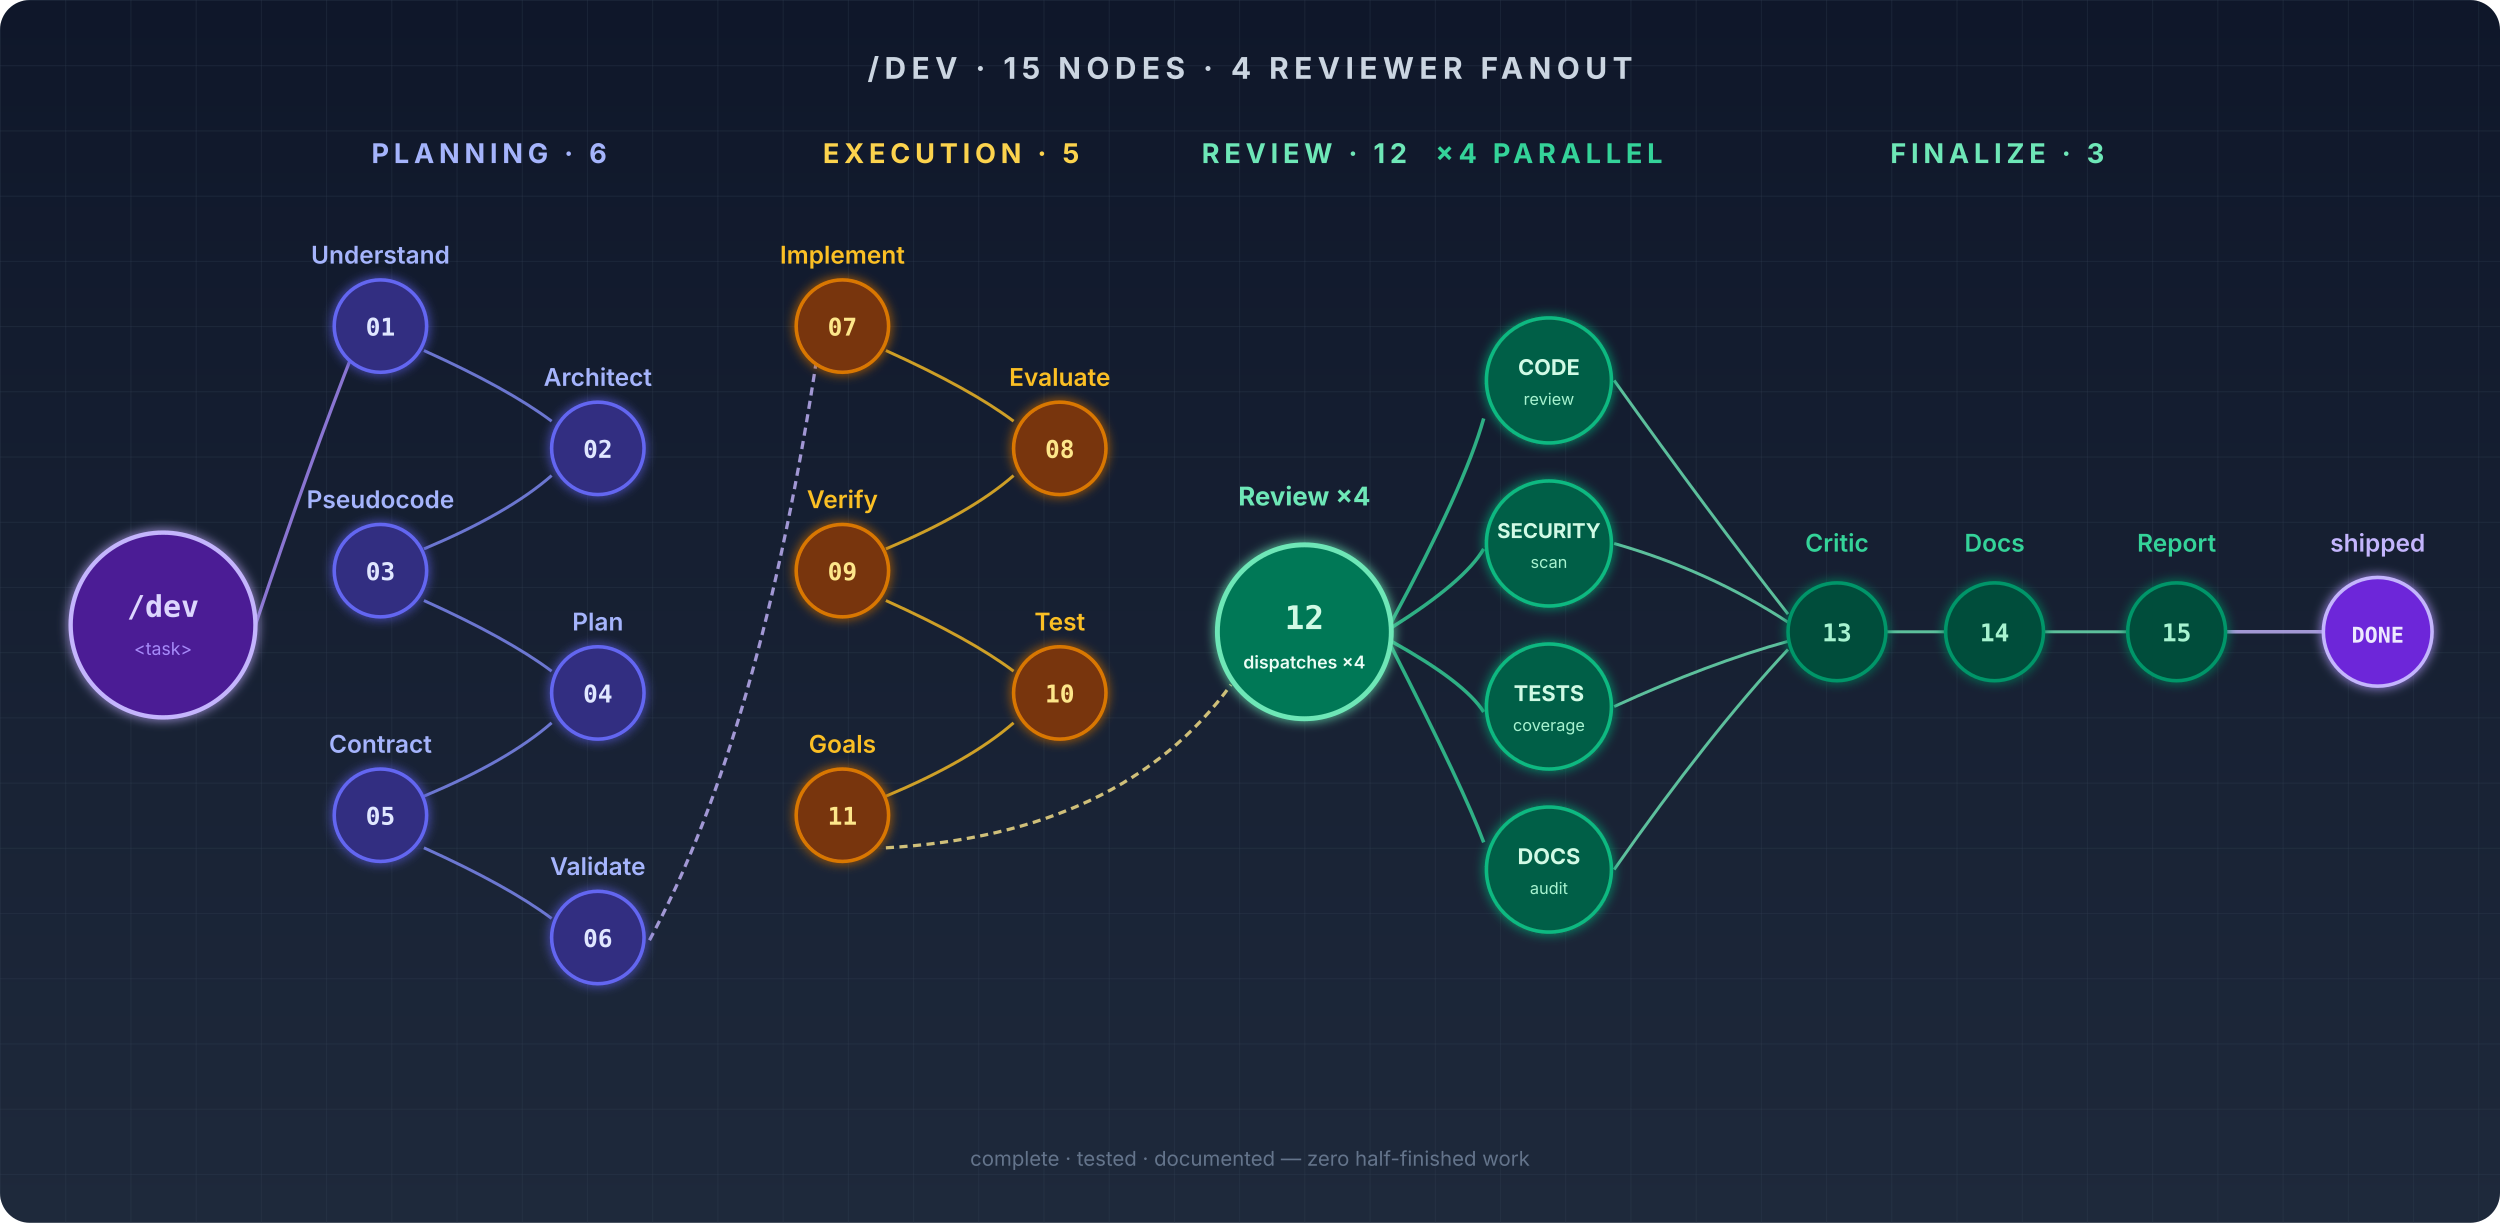
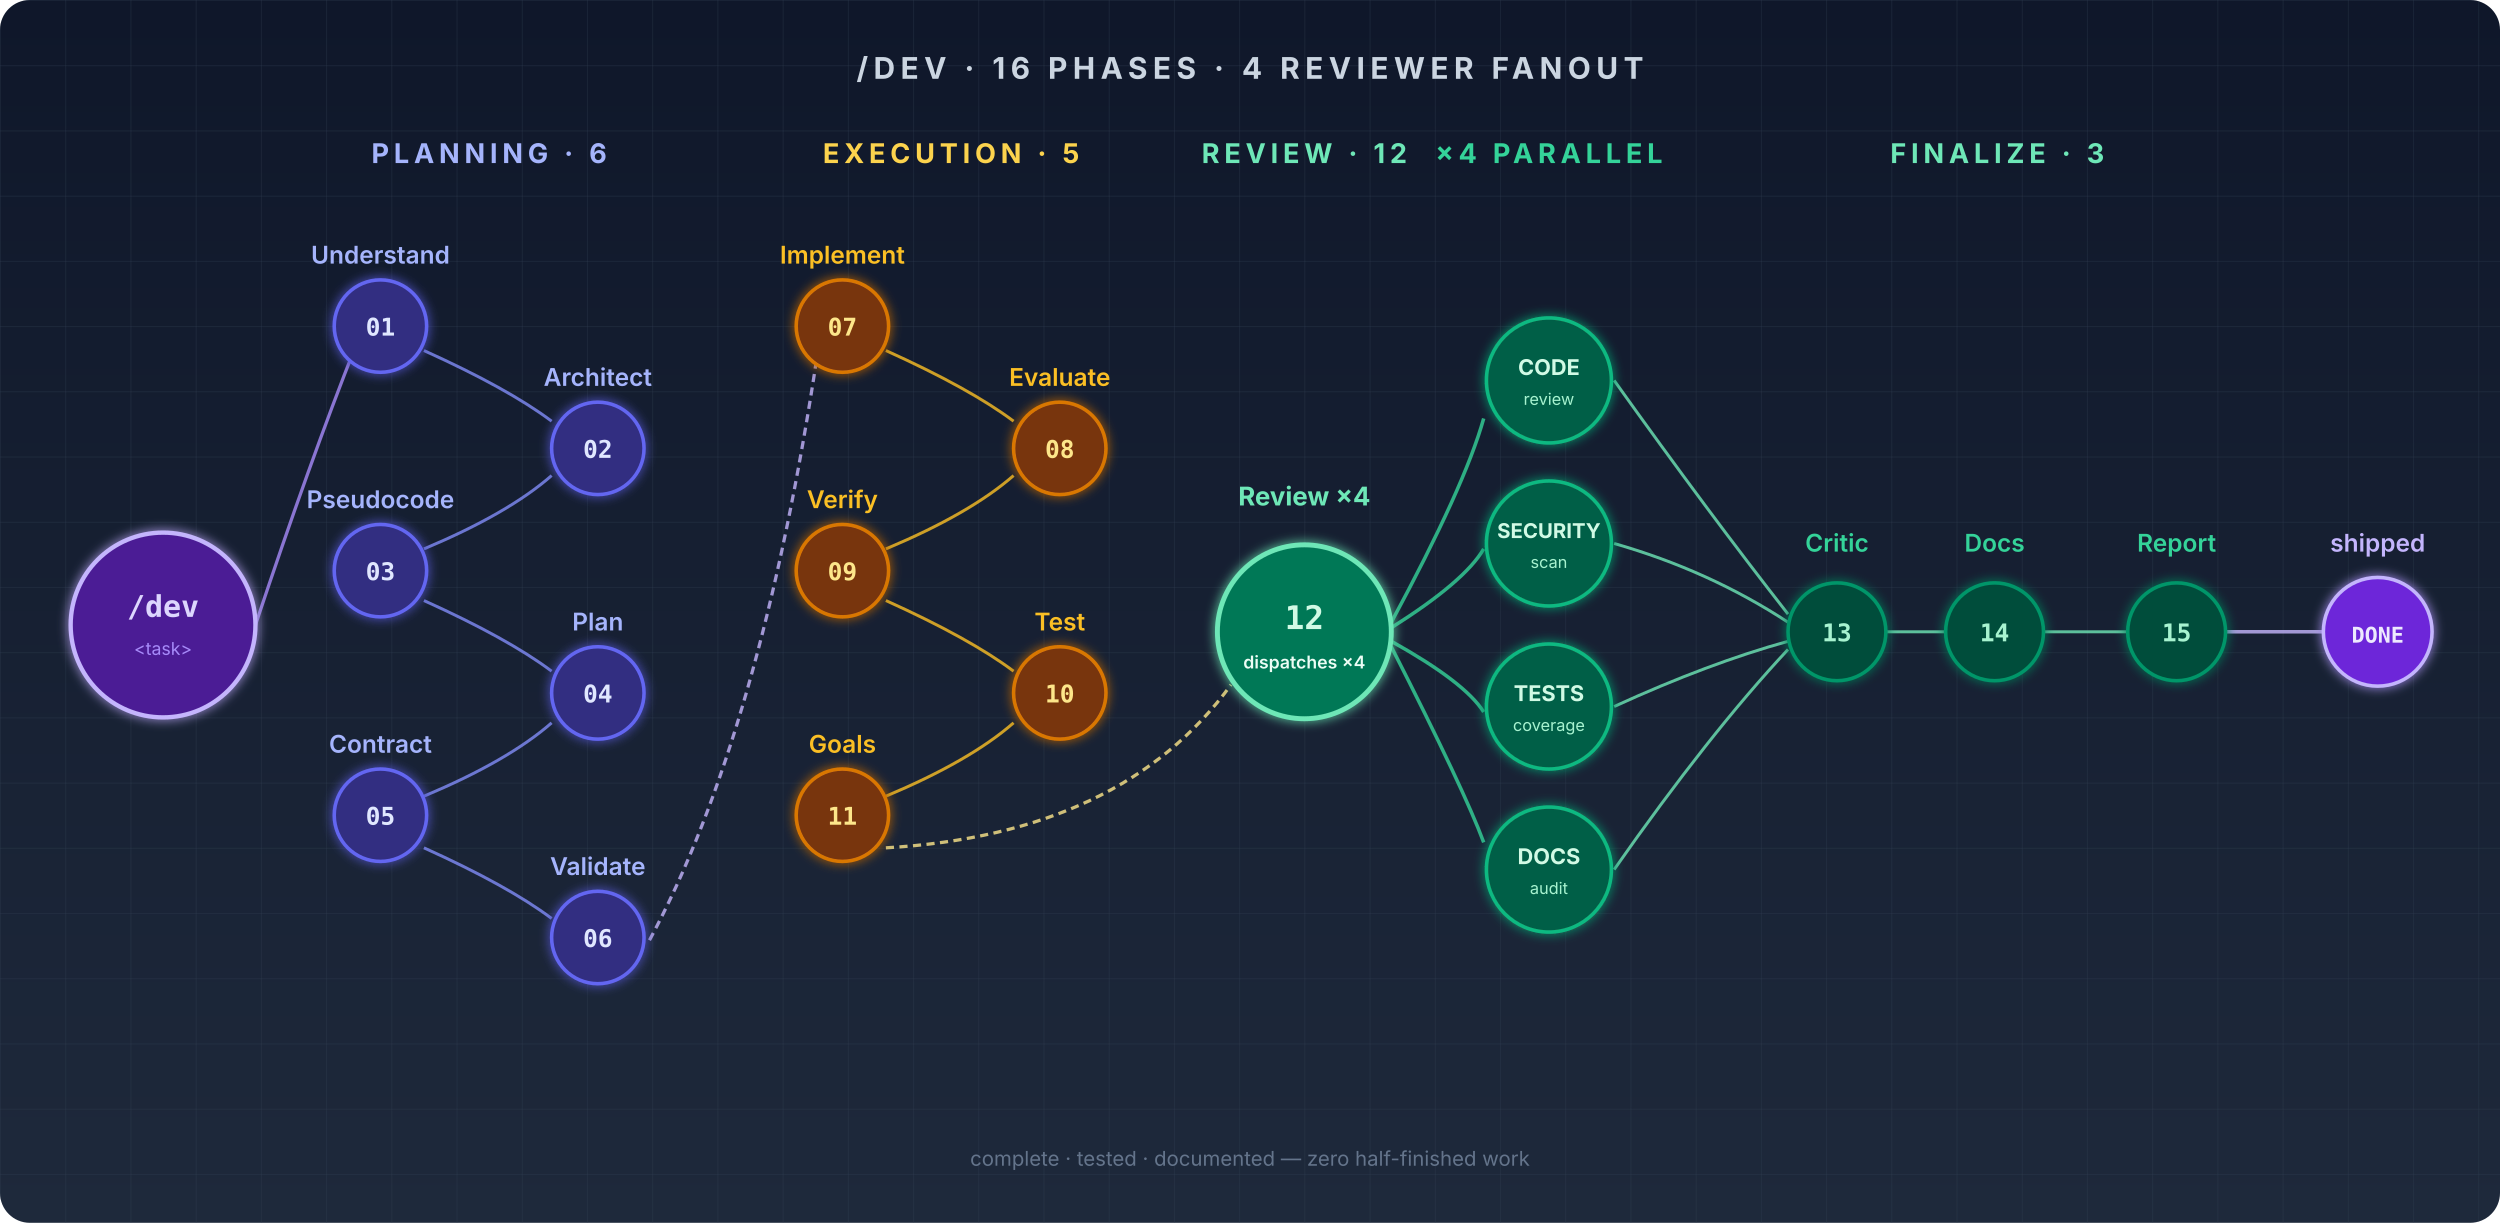
- <svg xmlns="http://www.w3.org/2000/svg" width="1840" height="900" viewBox="0 0 1840 900" role="img" aria-label="/dev node graph — 15-node dataflow with 4-reviewer fanout, large readable typography">
+ <svg xmlns="http://www.w3.org/2000/svg" width="1840" height="900" viewBox="0 0 1840 900" role="img" aria-label="/dev node graph — 16-phase pipeline with 4-reviewer fanout, large readable typography">
  <defs>
    <filter id="glow" x="-50%" y="-50%" width="200%" height="200%">
      <feGaussianBlur stdDeviation="4" result="blur" />
      <feMerge>
        <feMergeNode in="blur" />
        <feMergeNode in="SourceGraphic" />
      </feMerge>
    </filter>
    <linearGradient id="bg" x1="0" y1="0" x2="0" y2="1">
      <stop offset="0%" stop-color="#0f172a" />
      <stop offset="100%" stop-color="#1e293b" />
    </linearGradient>
    <pattern id="grid" width="48" height="48" patternUnits="userSpaceOnUse">
      <path d="M 48 0 L 0 0 0 48" fill="none" stroke="#334155" stroke-width="0.4" />
    </pattern>
  </defs>
  <rect width="1840" height="900" rx="22" fill="url(#bg)" />
  <rect width="1840" height="900" rx="22" fill="url(#grid)" />
-   <text x="920" y="58" text-anchor="middle" font-family="-apple-system,BlinkMacSystemFont,'Segoe UI',sans-serif" font-size="22" font-weight="700" fill="#cbd5e1" letter-spacing="4">/DEV · 15 NODES · 4 REVIEWER FANOUT</text>
+   <text x="920" y="58" text-anchor="middle" font-family="-apple-system,BlinkMacSystemFont,'Segoe UI',sans-serif" font-size="22" font-weight="700" fill="#cbd5e1" letter-spacing="4">/DEV · 16 PHASES · 4 REVIEWER FANOUT</text>
  <text x="360" y="120" text-anchor="middle" font-family="-apple-system,sans-serif" font-size="20" font-weight="700" fill="#a5b4fc" letter-spacing="3.5">PLANNING · 6</text>
  <text x="700" y="120" text-anchor="middle" font-family="-apple-system,sans-serif" font-size="20" font-weight="700" fill="#fcd34d" letter-spacing="3.5">EXECUTION · 5</text>
  <text x="960" y="120" text-anchor="middle" font-family="-apple-system,sans-serif" font-size="20" font-weight="700" fill="#6ee7b7" letter-spacing="3.5">REVIEW · 12</text>
  <text x="1140" y="120" text-anchor="middle" font-family="-apple-system,sans-serif" font-size="20" font-weight="700" fill="#34d399" letter-spacing="3.5">×4 PARALLEL</text>
  <text x="1470" y="120" text-anchor="middle" font-family="-apple-system,sans-serif" font-size="20" font-weight="700" fill="#6ee7b7" letter-spacing="3.5">FINALIZE · 3</text>
  <g fill="none" opacity="0.8">
    <path d="M 188 460 Q 228 340 262 254" stroke="#a78bfa" stroke-width="2.4" />
    <g stroke="#818cf8" stroke-width="2.2">
      <path d="M 312 258 Q 374 286 406 310" />
      <path d="M 406 350 Q 374 378 312 404" />
      <path d="M 312 442 Q 374 470 406 494" />
      <path d="M 406 532 Q 374 560 312 586" />
      <path d="M 312 624 Q 374 652 406 676" />
    </g>
    <path d="M 478 692 Q 560 540 602 258" stroke="#c4b5fd" stroke-width="2.4" stroke-dasharray="6,4" />
    <g stroke="#fbbf24" stroke-width="2.2">
      <path d="M 652 258 Q 714 286 746 310" />
      <path d="M 746 350 Q 714 378 652 404" />
      <path d="M 652 442 Q 714 470 746 494" />
      <path d="M 746 532 Q 714 560 652 586" />
    </g>
    <path d="M 652 624 Q 826 614 906 504" stroke="#fde68a" stroke-width="2.4" stroke-dasharray="6,4" />
    <g stroke="#34d399" stroke-width="2.6">
      <path d="M 1024 458 Q 1078 358 1092 308" />
      <path d="M 1024 462 Q 1078 428 1092 404" />
      <path d="M 1024 472 Q 1078 502 1092 524" />
      <path d="M 1024 476 Q 1078 582 1092 620" />
    </g>
    <g stroke="#6ee7b7" stroke-width="2.2">
      <path d="M 1188 280 Q 1258 378 1316 452" />
      <path d="M 1188 400 Q 1258 420 1316 458" />
      <path d="M 1188 520 Q 1258 488 1316 472" />
      <path d="M 1188 640 Q 1258 540 1316 478" />
    </g>
    <g stroke="#6ee7b7" stroke-width="2.2">
      <path d="M 1388 465 L 1432 465" />
      <path d="M 1504 465 L 1566 465" />
    </g>
    <path d="M 1638 465 Q 1688 465 1710 465" stroke="#c4b5fd" stroke-width="2.6" />
  </g>
  <circle cx="120" cy="460" r="68" fill="#4c1d95" stroke="#c4b5fd" stroke-width="3.2" filter="url(#glow)" />
  <text x="120" y="454" text-anchor="middle" font-family="'SF Mono',monospace" font-size="22" font-weight="700" fill="#ddd6fe">/dev</text>
  <text x="120" y="482" text-anchor="middle" font-family="-apple-system,sans-serif" font-size="13" fill="#a78bfa">&lt;task&gt;</text>
  <g font-family="-apple-system,sans-serif" font-size="18" font-weight="600" fill="#a5b4fc">
    <text x="280" y="194" text-anchor="middle">Understand</text>
    <text x="440" y="284" text-anchor="middle">Architect</text>
    <text x="280" y="374" text-anchor="middle">Pseudocode</text>
    <text x="440" y="464" text-anchor="middle">Plan</text>
    <text x="280" y="554" text-anchor="middle">Contract</text>
    <text x="440" y="644" text-anchor="middle">Validate</text>
  </g>
  <g font-family="'SF Mono',monospace" font-size="18" font-weight="700">
    <circle cx="280" cy="240" r="34" fill="#312e81" stroke="#6366f1" stroke-width="2.6" filter="url(#glow)" />
    <text x="280" y="247" text-anchor="middle" fill="#e0e7ff">01</text>
    <circle cx="440" cy="330" r="34" fill="#312e81" stroke="#6366f1" stroke-width="2.6" filter="url(#glow)" />
    <text x="440" y="337" text-anchor="middle" fill="#e0e7ff">02</text>
    <circle cx="280" cy="420" r="34" fill="#312e81" stroke="#6366f1" stroke-width="2.6" filter="url(#glow)" />
    <text x="280" y="427" text-anchor="middle" fill="#e0e7ff">03</text>
    <circle cx="440" cy="510" r="34" fill="#312e81" stroke="#6366f1" stroke-width="2.6" filter="url(#glow)" />
    <text x="440" y="517" text-anchor="middle" fill="#e0e7ff">04</text>
    <circle cx="280" cy="600" r="34" fill="#312e81" stroke="#6366f1" stroke-width="2.6" filter="url(#glow)" />
    <text x="280" y="607" text-anchor="middle" fill="#e0e7ff">05</text>
    <circle cx="440" cy="690" r="34" fill="#312e81" stroke="#6366f1" stroke-width="2.6" filter="url(#glow)" />
    <text x="440" y="697" text-anchor="middle" fill="#e0e7ff">06</text>
  </g>
  <g font-family="-apple-system,sans-serif" font-size="18" font-weight="600" fill="#fbbf24">
    <text x="620" y="194" text-anchor="middle">Implement</text>
    <text x="780" y="284" text-anchor="middle">Evaluate</text>
    <text x="620" y="374" text-anchor="middle">Verify</text>
    <text x="780" y="464" text-anchor="middle">Test</text>
    <text x="620" y="554" text-anchor="middle">Goals</text>
  </g>
  <g font-family="'SF Mono',monospace" font-size="18" font-weight="700">
    <circle cx="620" cy="240" r="34" fill="#78350f" stroke="#d97706" stroke-width="2.6" filter="url(#glow)" />
    <text x="620" y="247" text-anchor="middle" fill="#fde68a">07</text>
    <circle cx="780" cy="330" r="34" fill="#78350f" stroke="#d97706" stroke-width="2.6" filter="url(#glow)" />
    <text x="780" y="337" text-anchor="middle" fill="#fde68a">08</text>
    <circle cx="620" cy="420" r="34" fill="#78350f" stroke="#d97706" stroke-width="2.6" filter="url(#glow)" />
    <text x="620" y="427" text-anchor="middle" fill="#fde68a">09</text>
    <circle cx="780" cy="510" r="34" fill="#78350f" stroke="#d97706" stroke-width="2.6" filter="url(#glow)" />
    <text x="780" y="517" text-anchor="middle" fill="#fde68a">10</text>
    <circle cx="620" cy="600" r="34" fill="#78350f" stroke="#d97706" stroke-width="2.6" filter="url(#glow)" />
    <text x="620" y="607" text-anchor="middle" fill="#fde68a">11</text>
  </g>
  <text x="960" y="372" text-anchor="middle" font-family="-apple-system,sans-serif" font-size="19" font-weight="700" fill="#6ee7b7">Review ×4</text>
  <circle cx="960" cy="465" r="64" fill="#047857" stroke="#6ee7b7" stroke-width="3.6" filter="url(#glow)" />
  <text x="960" y="463" text-anchor="middle" font-family="'SF Mono',monospace" font-size="24" font-weight="700" fill="#d1fae5">12</text>
  <text x="960" y="492" text-anchor="middle" font-family="-apple-system,sans-serif" font-size="13" fill="#ecfdf5" font-weight="600">dispatches ×4</text>
  <g>
    <circle cx="1140" cy="280" r="46" fill="#065f46" stroke="#10b981" stroke-width="2.6" filter="url(#glow)" />
    <text x="1140" y="276" text-anchor="middle" font-family="-apple-system,sans-serif" font-size="16" font-weight="700" fill="#d1fae5">CODE</text>
    <text x="1140" y="298" text-anchor="middle" font-family="-apple-system,sans-serif" font-size="12" fill="#a7f3d0">review</text>
    <circle cx="1140" cy="400" r="46" fill="#065f46" stroke="#10b981" stroke-width="2.6" filter="url(#glow)" />
    <text x="1140" y="396" text-anchor="middle" font-family="-apple-system,sans-serif" font-size="15" font-weight="700" fill="#d1fae5">SECURITY</text>
    <text x="1140" y="418" text-anchor="middle" font-family="-apple-system,sans-serif" font-size="12" fill="#a7f3d0">scan</text>
    <circle cx="1140" cy="520" r="46" fill="#065f46" stroke="#10b981" stroke-width="2.6" filter="url(#glow)" />
    <text x="1140" y="516" text-anchor="middle" font-family="-apple-system,sans-serif" font-size="16" font-weight="700" fill="#d1fae5">TESTS</text>
    <text x="1140" y="538" text-anchor="middle" font-family="-apple-system,sans-serif" font-size="12" fill="#a7f3d0">coverage</text>
    <circle cx="1140" cy="640" r="46" fill="#065f46" stroke="#10b981" stroke-width="2.6" filter="url(#glow)" />
    <text x="1140" y="636" text-anchor="middle" font-family="-apple-system,sans-serif" font-size="16" font-weight="700" fill="#d1fae5">DOCS</text>
    <text x="1140" y="658" text-anchor="middle" font-family="-apple-system,sans-serif" font-size="12" fill="#a7f3d0">audit</text>
  </g>
  <g font-family="-apple-system,sans-serif" font-size="18" font-weight="600" fill="#34d399">
    <text x="1352" y="406" text-anchor="middle">Critic</text>
    <text x="1468" y="406" text-anchor="middle">Docs</text>
    <text x="1602" y="406" text-anchor="middle">Report</text>
  </g>
  <g font-family="'SF Mono',monospace" font-size="18" font-weight="700">
    <circle cx="1352" cy="465" r="36" fill="#064e3b" stroke="#059669" stroke-width="2.6" filter="url(#glow)" />
    <text x="1352" y="472" text-anchor="middle" fill="#a7f3d0">13</text>
    <circle cx="1468" cy="465" r="36" fill="#064e3b" stroke="#059669" stroke-width="2.6" filter="url(#glow)" />
    <text x="1468" y="472" text-anchor="middle" fill="#a7f3d0">14</text>
    <circle cx="1602" cy="465" r="36" fill="#064e3b" stroke="#059669" stroke-width="2.6" filter="url(#glow)" />
    <text x="1602" y="472" text-anchor="middle" fill="#a7f3d0">15</text>
  </g>
  <text x="1750" y="406" text-anchor="middle" font-family="-apple-system,sans-serif" font-size="18" font-weight="600" fill="#c4b5fd">shipped</text>
  <circle cx="1750" cy="465" r="40" fill="#6d28d9" stroke="#c4b5fd" stroke-width="2.6" filter="url(#glow)" />
  <text x="1750" y="473" text-anchor="middle" font-family="'SF Mono',monospace" font-size="16" font-weight="700" fill="#ede9fe">DONE</text>
  <text x="920" y="858" text-anchor="middle" font-family="-apple-system,sans-serif" font-size="15" fill="#64748b">complete · tested · documented — zero half-finished work</text>
</svg>
